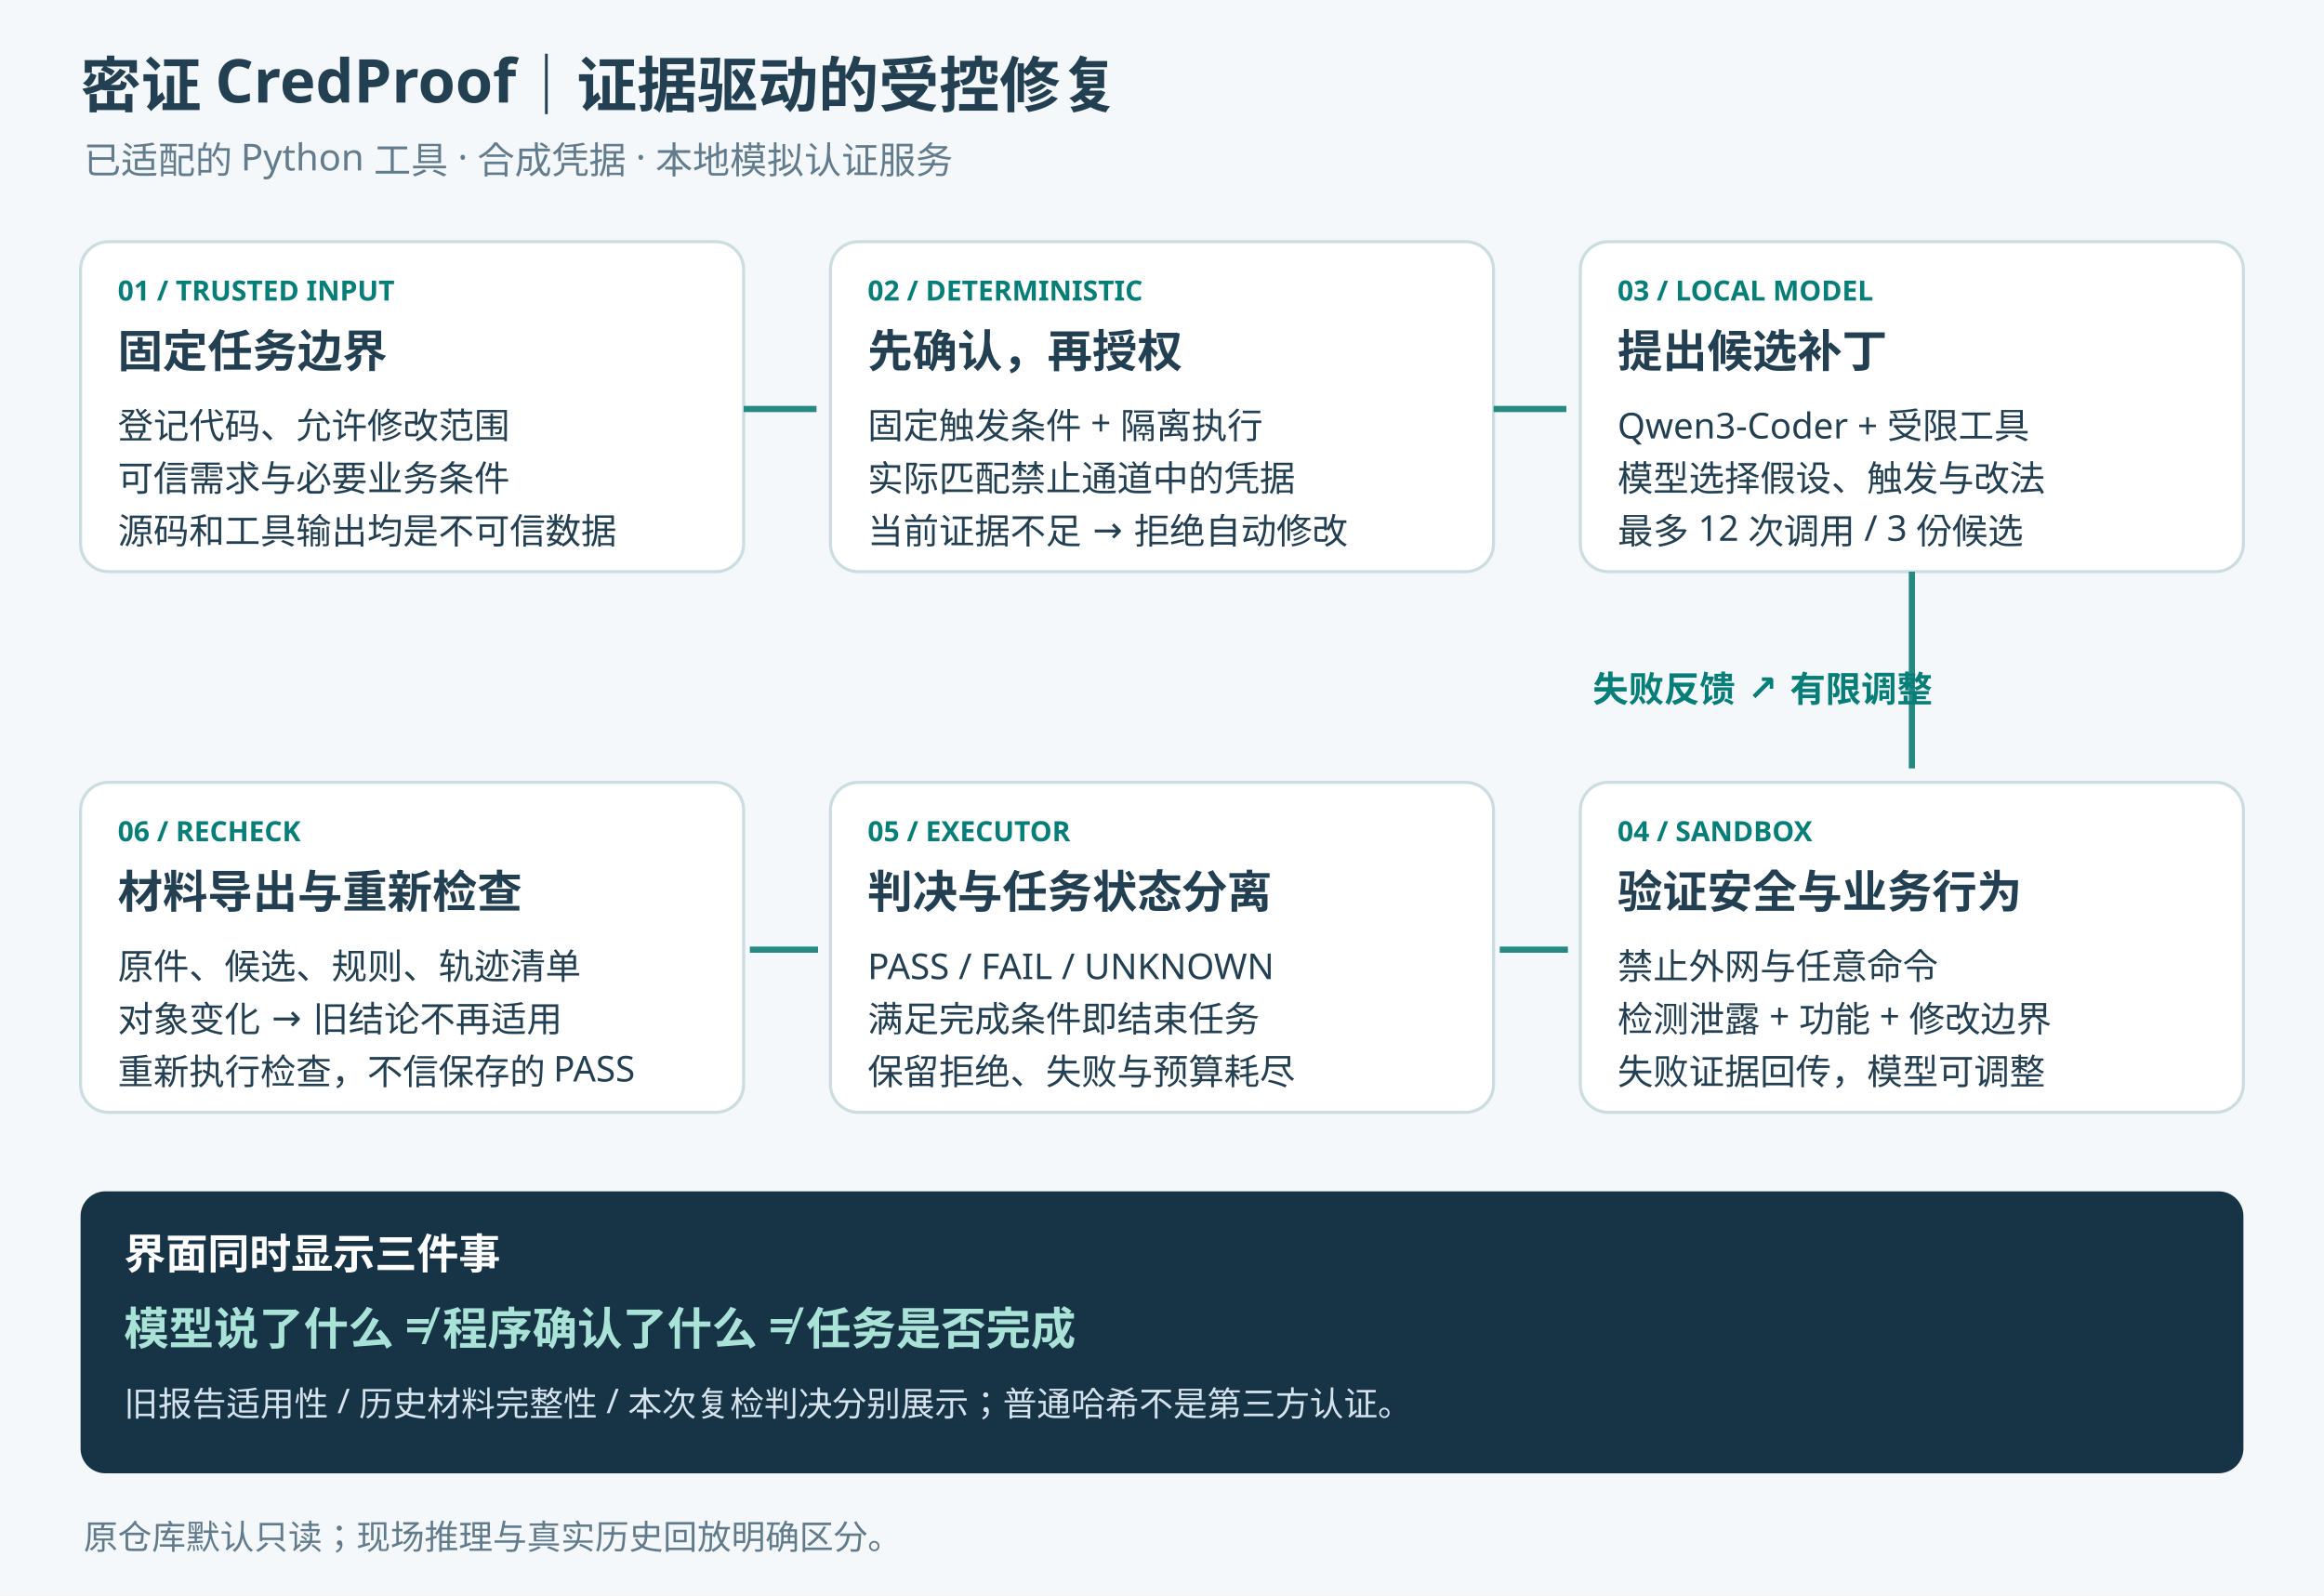
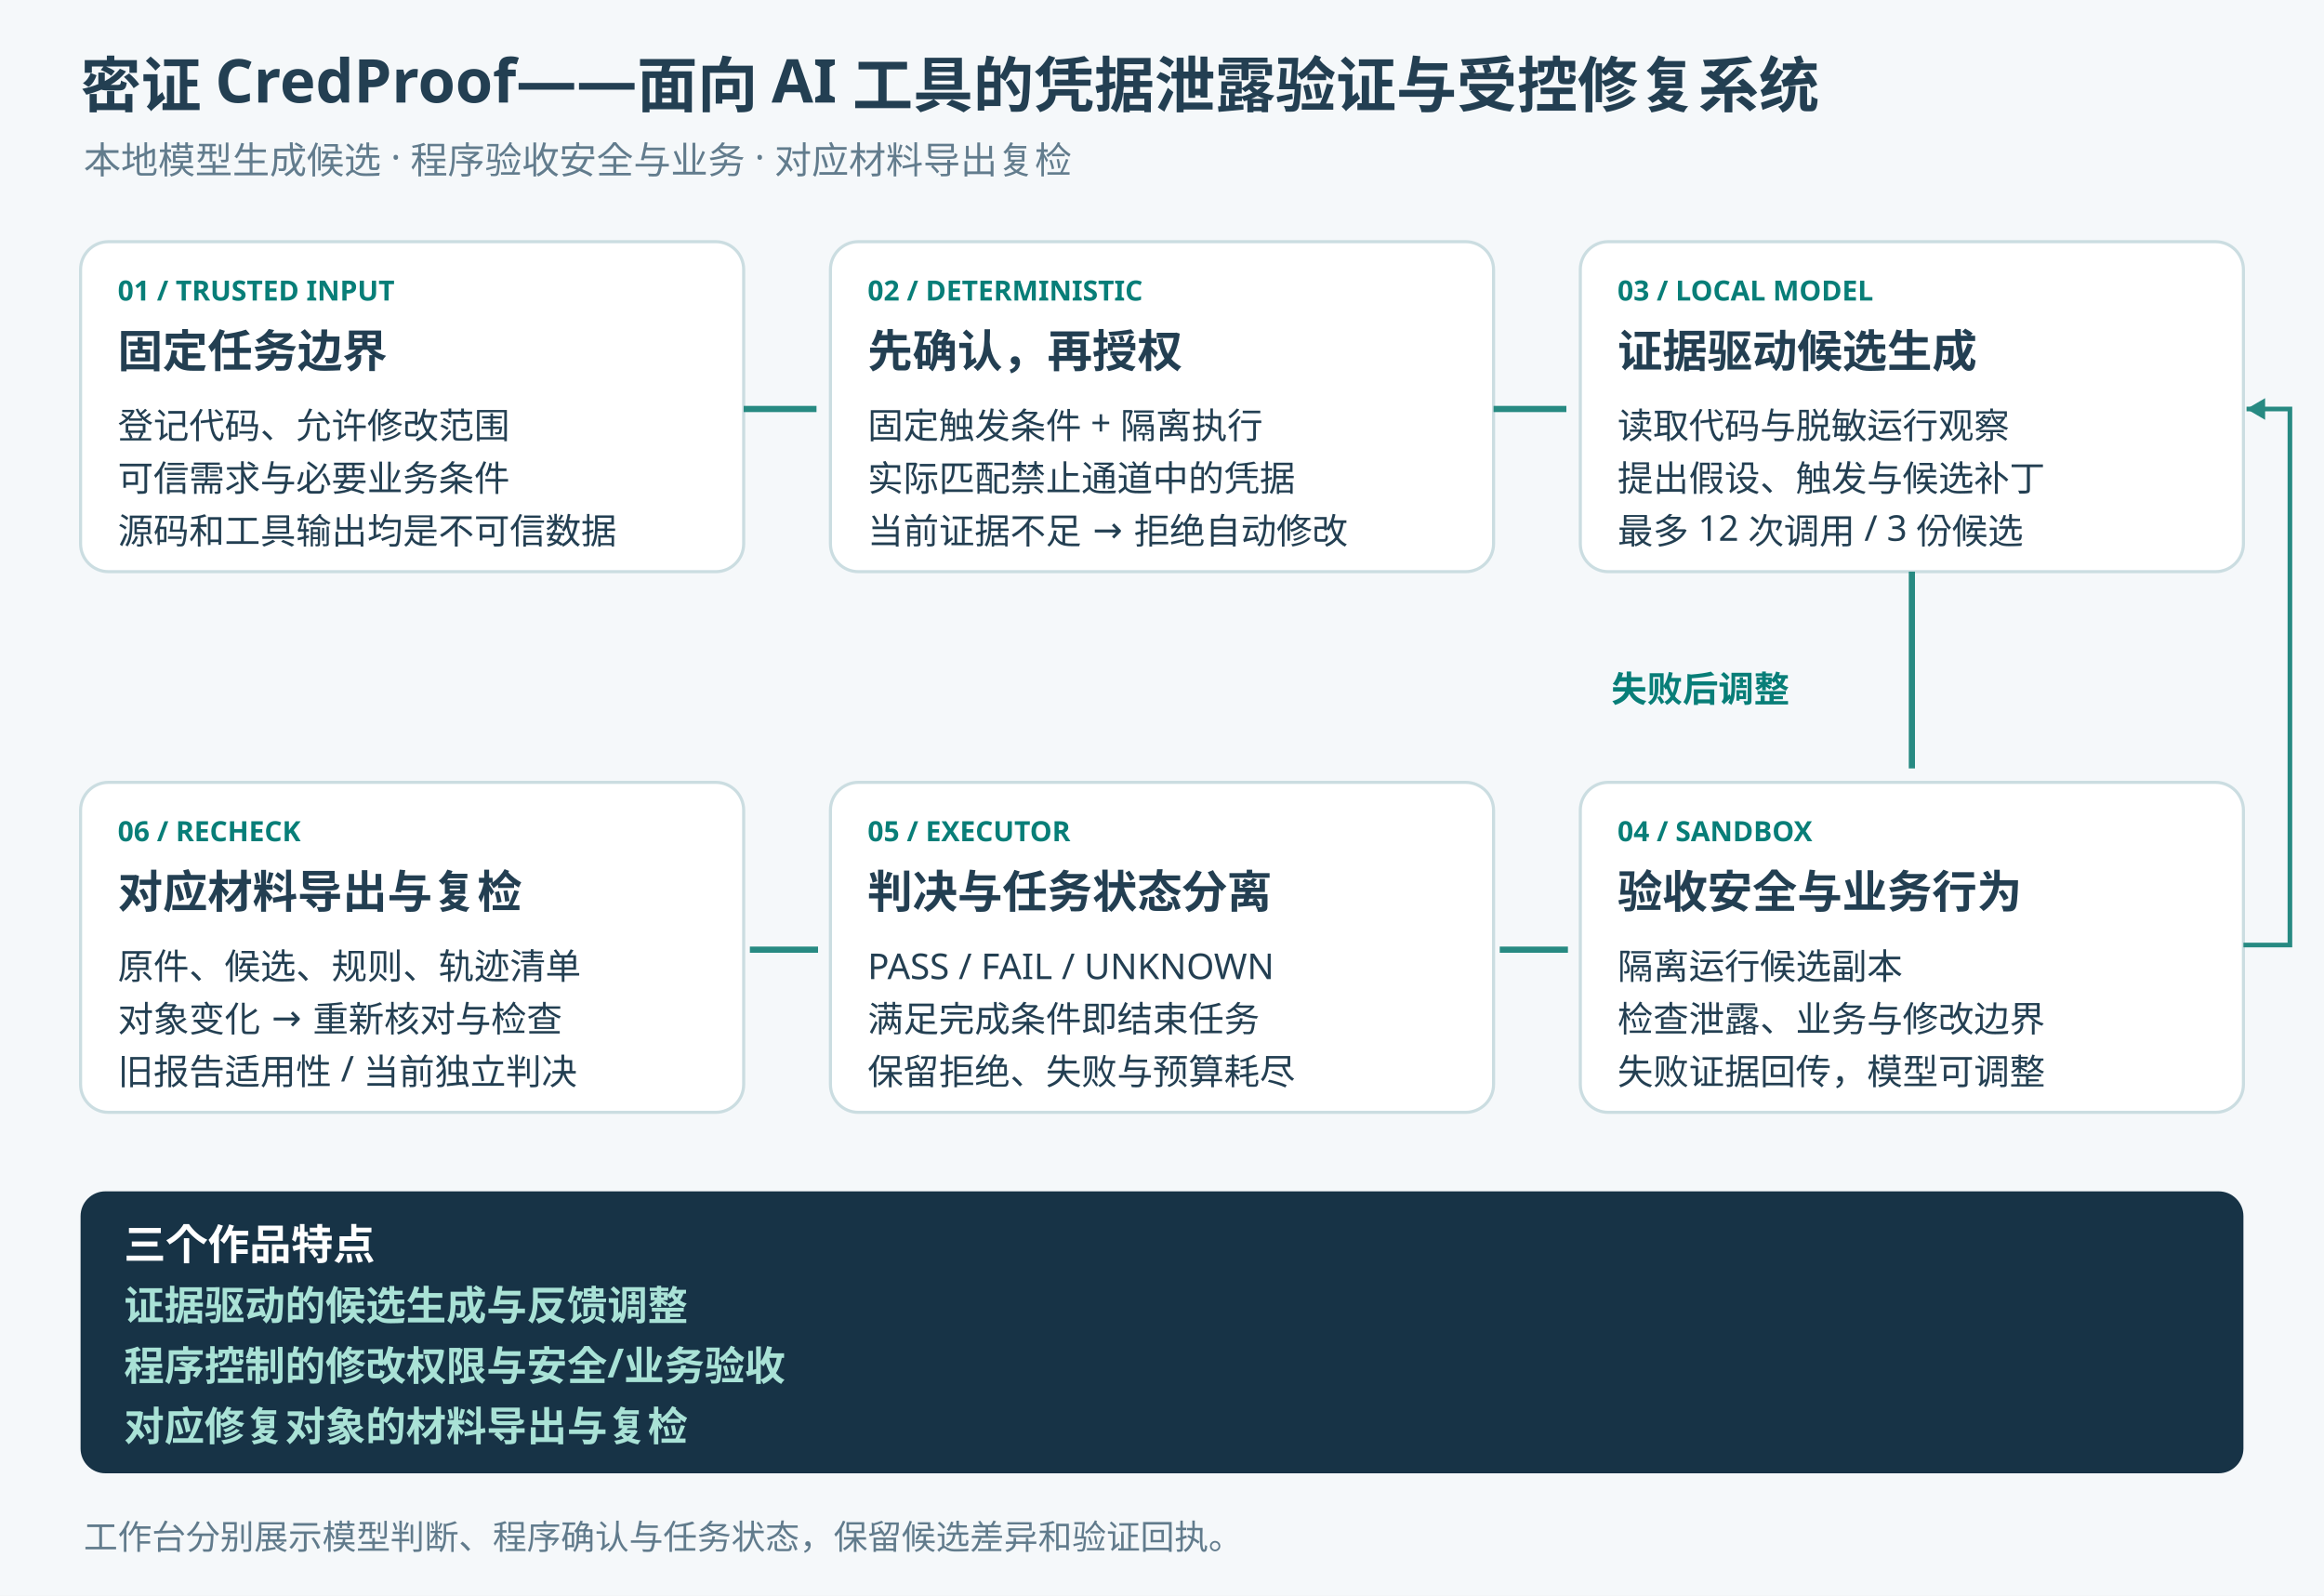
<svg xmlns="http://www.w3.org/2000/svg" width="1500" height="1030" viewBox="0 0 1500 1030">
  <rect width="100%" height="100%" fill="#f5f8fa" />
-   <text x="52" y="69" font-family="Microsoft YaHei,sans-serif" font-size="39" font-weight="700" fill="#233f52">密证 CredProof｜证据驱动的受控修复</text>
-   <text x="54" y="112" font-family="Microsoft YaHei,sans-serif" font-size="24" font-weight="400" fill="#627c8d">已适配的 Python 工具 · 合成凭据 · 本地模拟认证服务</text>
+   <text x="52" y="69" font-family="Microsoft YaHei,sans-serif" font-size="39" font-weight="700" fill="#233f52">密证 CredProof——面向 AI 工具的凭据泄露验证与受控修复系统</text>
+   <text x="54" y="112" font-family="Microsoft YaHei,sans-serif" font-size="24" font-weight="400" fill="#627c8d">本地模型生成候选 · 程序验收安全与业务 · 对应材料导出复检</text>
  <rect x="52" y="156" width="428" height="213" rx="18" fill="white" stroke="#cbdde1" stroke-width="2" />
  <text x="76" y="194" font-family="Microsoft YaHei,sans-serif" font-size="18" font-weight="700" fill="#087e78">01 / TRUSTED INPUT</text>
  <text x="76" y="237" font-family="Microsoft YaHei,sans-serif" font-size="29" font-weight="700" fill="#233f52">固定任务边界</text>
  <text x="76" y="283" font-family="Microsoft YaHei,sans-serif" font-size="23" font-weight="400" fill="#233f52">登记代码、允许修改范围</text>
  <text x="76" y="317" font-family="Microsoft YaHei,sans-serif" font-size="23" font-weight="400" fill="#233f52">可信需求与必要业务条件</text>
  <text x="76" y="351" font-family="Microsoft YaHei,sans-serif" font-size="23" font-weight="400" fill="#233f52">源码和工具输出均是不可信数据</text>
  <rect x="536" y="156" width="428" height="213" rx="18" fill="white" stroke="#cbdde1" stroke-width="2" />
  <text x="560" y="194" font-family="Microsoft YaHei,sans-serif" font-size="18" font-weight="700" fill="#087e78">02 / DETERMINISTIC</text>
  <text x="560" y="237" font-family="Microsoft YaHei,sans-serif" font-size="29" font-weight="700" fill="#233f52">先确认，再授权</text>
  <text x="560" y="283" font-family="Microsoft YaHei,sans-serif" font-size="23" font-weight="400" fill="#233f52">固定触发条件 + 隔离执行</text>
  <text x="560" y="317" font-family="Microsoft YaHei,sans-serif" font-size="23" font-weight="400" fill="#233f52">实际匹配禁止通道中的凭据</text>
  <text x="560" y="351" font-family="Microsoft YaHei,sans-serif" font-size="23" font-weight="400" fill="#233f52">当前证据不足 → 拒绝自动修改</text>
  <rect x="1020" y="156" width="428" height="213" rx="18" fill="white" stroke="#cbdde1" stroke-width="2" />
  <text x="1044" y="194" font-family="Microsoft YaHei,sans-serif" font-size="18" font-weight="700" fill="#087e78">03 / LOCAL MODEL</text>
-   <text x="1044" y="237" font-family="Microsoft YaHei,sans-serif" font-size="29" font-weight="700" fill="#233f52">提出候选补丁</text>
-   <text x="1044" y="283" font-family="Microsoft YaHei,sans-serif" font-size="23" font-weight="400" fill="#233f52">Qwen3-Coder + 受限工具</text>
-   <text x="1044" y="317" font-family="Microsoft YaHei,sans-serif" font-size="23" font-weight="400" fill="#233f52">模型选择假设、触发与改法</text>
+   <text x="1044" y="237" font-family="Microsoft YaHei,sans-serif" font-size="29" font-weight="700" fill="#233f52">证据驱动候选生成</text>
+   <text x="1044" y="283" font-family="Microsoft YaHei,sans-serif" font-size="23" font-weight="400" fill="#233f52">读取代码与脱敏运行观察</text>
+   <text x="1044" y="317" font-family="Microsoft YaHei,sans-serif" font-size="23" font-weight="400" fill="#233f52">提出假设、触发与候选补丁</text>
  <text x="1044" y="351" font-family="Microsoft YaHei,sans-serif" font-size="23" font-weight="400" fill="#233f52">最多 12 次调用 / 3 份候选</text>
  <path d="M480 264 L527 264" fill="none" stroke="#278a82" stroke-width="4" />
  <path d="M964 264 L1011 264" fill="none" stroke="#278a82" stroke-width="4" />
  <rect x="52" y="505" width="428" height="213" rx="18" fill="white" stroke="#cbdde1" stroke-width="2" />
  <text x="76" y="543" font-family="Microsoft YaHei,sans-serif" font-size="18" font-weight="700" fill="#087e78">06 / RECHECK</text>
-   <text x="76" y="586" font-family="Microsoft YaHei,sans-serif" font-size="29" font-weight="700" fill="#233f52">材料导出与重新检查</text>
+   <text x="76" y="586" font-family="Microsoft YaHei,sans-serif" font-size="29" font-weight="700" fill="#233f52">对应材料导出与复检</text>
  <text x="76" y="632" font-family="Microsoft YaHei,sans-serif" font-size="23" font-weight="400" fill="#233f52">原件、候选、规则、轨迹清单</text>
-   <text x="76" y="666" font-family="Microsoft YaHei,sans-serif" font-size="23" font-weight="400" fill="#233f52">对象变化 → 旧结论不再适用</text>
-   <text x="76" y="700" font-family="Microsoft YaHei,sans-serif" font-size="23" font-weight="400" fill="#233f52">重新执行检查，不信保存的 PASS</text>
+   <text x="76" y="666" font-family="Microsoft YaHei,sans-serif" font-size="23" font-weight="400" fill="#233f52">对象变化 → 重新核对与检查</text>
+   <text x="76" y="700" font-family="Microsoft YaHei,sans-serif" font-size="23" font-weight="400" fill="#233f52">旧报告适用性 / 当前独立判决</text>
  <rect x="536" y="505" width="428" height="213" rx="18" fill="white" stroke="#cbdde1" stroke-width="2" />
  <text x="560" y="543" font-family="Microsoft YaHei,sans-serif" font-size="18" font-weight="700" fill="#087e78">05 / EXECUTOR</text>
  <text x="560" y="586" font-family="Microsoft YaHei,sans-serif" font-size="29" font-weight="700" fill="#233f52">判决与任务状态分离</text>
  <text x="560" y="632" font-family="Microsoft YaHei,sans-serif" font-size="23" font-weight="400" fill="#233f52">PASS / FAIL / UNKNOWN</text>
  <text x="560" y="666" font-family="Microsoft YaHei,sans-serif" font-size="23" font-weight="400" fill="#233f52">满足完成条件即结束任务</text>
  <text x="560" y="700" font-family="Microsoft YaHei,sans-serif" font-size="23" font-weight="400" fill="#233f52">保留拒绝、失败与预算耗尽</text>
  <rect x="1020" y="505" width="428" height="213" rx="18" fill="white" stroke="#cbdde1" stroke-width="2" />
  <text x="1044" y="543" font-family="Microsoft YaHei,sans-serif" font-size="18" font-weight="700" fill="#087e78">04 / SANDBOX</text>
-   <text x="1044" y="586" font-family="Microsoft YaHei,sans-serif" font-size="29" font-weight="700" fill="#233f52">验证安全与业务行为</text>
-   <text x="1044" y="632" font-family="Microsoft YaHei,sans-serif" font-size="23" font-weight="400" fill="#233f52">禁止外网与任意命令</text>
-   <text x="1044" y="666" font-family="Microsoft YaHei,sans-serif" font-size="23" font-weight="400" fill="#233f52">检测泄露 + 功能 + 修改边界</text>
+   <text x="1044" y="586" font-family="Microsoft YaHei,sans-serif" font-size="29" font-weight="700" fill="#233f52">验收安全与业务行为</text>
+   <text x="1044" y="632" font-family="Microsoft YaHei,sans-serif" font-size="23" font-weight="400" fill="#233f52">隔离运行候选副本</text>
+   <text x="1044" y="666" font-family="Microsoft YaHei,sans-serif" font-size="23" font-weight="400" fill="#233f52">检查泄露、业务与修改边界</text>
  <text x="1044" y="700" font-family="Microsoft YaHei,sans-serif" font-size="23" font-weight="400" fill="#233f52">失败证据回传，模型可调整</text>
  <path d="M1234 369 L1234 496" fill="none" stroke="#278a82" stroke-width="4" />
  <path d="M1012 613 h-44" stroke="#278a82" stroke-width="4" />
  <path d="M528 613 h-44" stroke="#278a82" stroke-width="4" />
-   <text x="1028" y="453" font-family="Microsoft YaHei,sans-serif" font-size="23" font-weight="700" fill="#087e78">失败反馈 ↗ 有限调整</text>
+   <path d="M1448 610 H1478 V264 H1450" fill="none" stroke="#278a82" stroke-width="3" />
+   <path d="M1450 264 l12 -7 v14 z" fill="#278a82" />
+   <text x="1040" y="453" font-family="Microsoft YaHei,sans-serif" font-size="23" font-weight="700" fill="#087e78">失败后调整</text>
  <rect x="52" y="769" width="1396" height="182" rx="16" fill="#173346" />
-   <text x="80" y="819" font-family="Microsoft YaHei,sans-serif" font-size="27" font-weight="700" fill="#ffffff">界面同时显示三件事</text>
-   <text x="80" y="868" font-family="Microsoft YaHei,sans-serif" font-size="29" font-weight="700" fill="#a9e2d6">模型说了什么  ≠  程序确认了什么  ≠  任务是否完成</text>
-   <text x="80" y="914" font-family="Microsoft YaHei,sans-serif" font-size="22" font-weight="400" fill="#d5e3ed">旧报告适用性 / 历史材料完整性 / 本次复检判决分别展示；普通哈希不是第三方认证。</text>
-   <text x="54" y="1000" font-family="Microsoft YaHei,sans-serif" font-size="22" font-weight="400" fill="#617b8c">原仓库默认只读；现场推理与真实历史回放明确区分。</text>
+   <text x="80" y="813" font-family="Microsoft YaHei,sans-serif" font-size="27" font-weight="700" fill="#ffffff">三个作品特点</text>
+   <text x="80" y="852" font-family="Microsoft YaHei,sans-serif" font-size="26" font-weight="700" fill="#a9e2d6">证据驱动的候选生成与反馈调整</text>
+   <text x="80" y="891" font-family="Microsoft YaHei,sans-serif" font-size="26" font-weight="700" fill="#a9e2d6">程序控制的修改权限与安全/业务验收</text>
+   <text x="80" y="930" font-family="Microsoft YaHei,sans-serif" font-size="26" font-weight="700" fill="#a9e2d6">对应修复对象的材料导出与复检</text>
+   <text x="54" y="1000" font-family="Microsoft YaHei,sans-serif" font-size="22" font-weight="400" fill="#617b8c">工作台分别展示模型判断、程序确认与任务状态，保留候选差异和验证回执。</text>
</svg>
